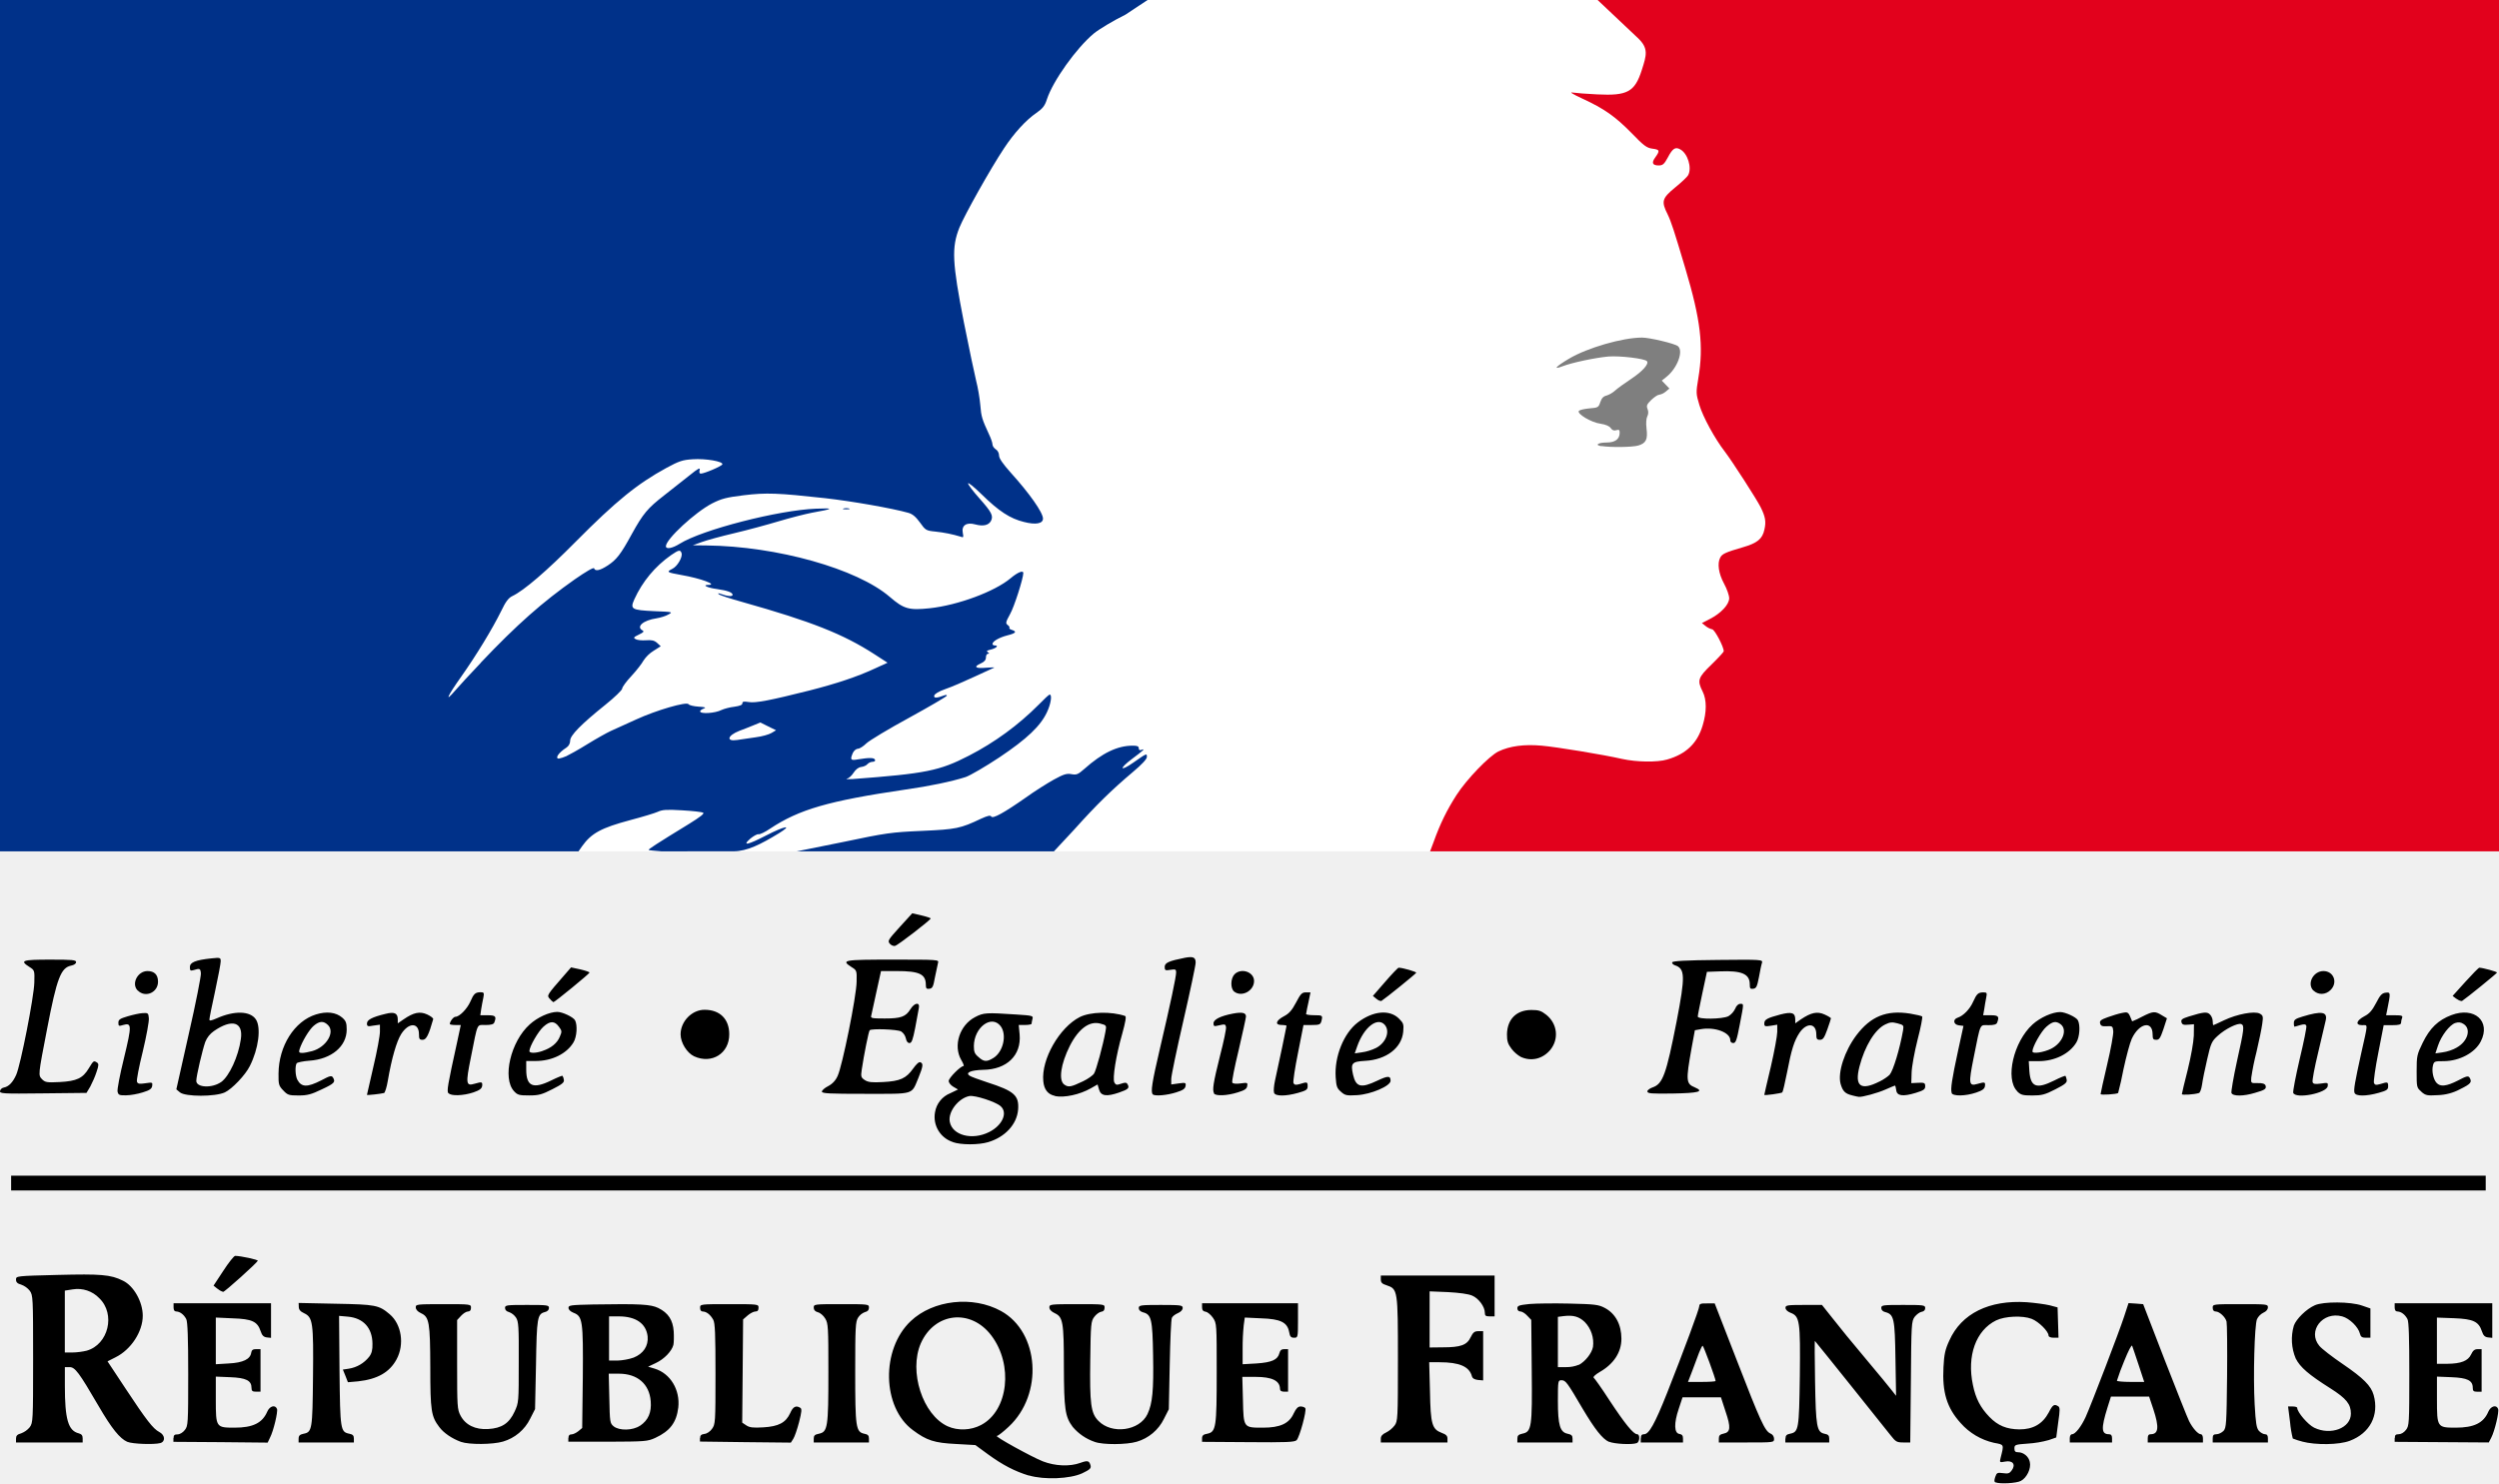
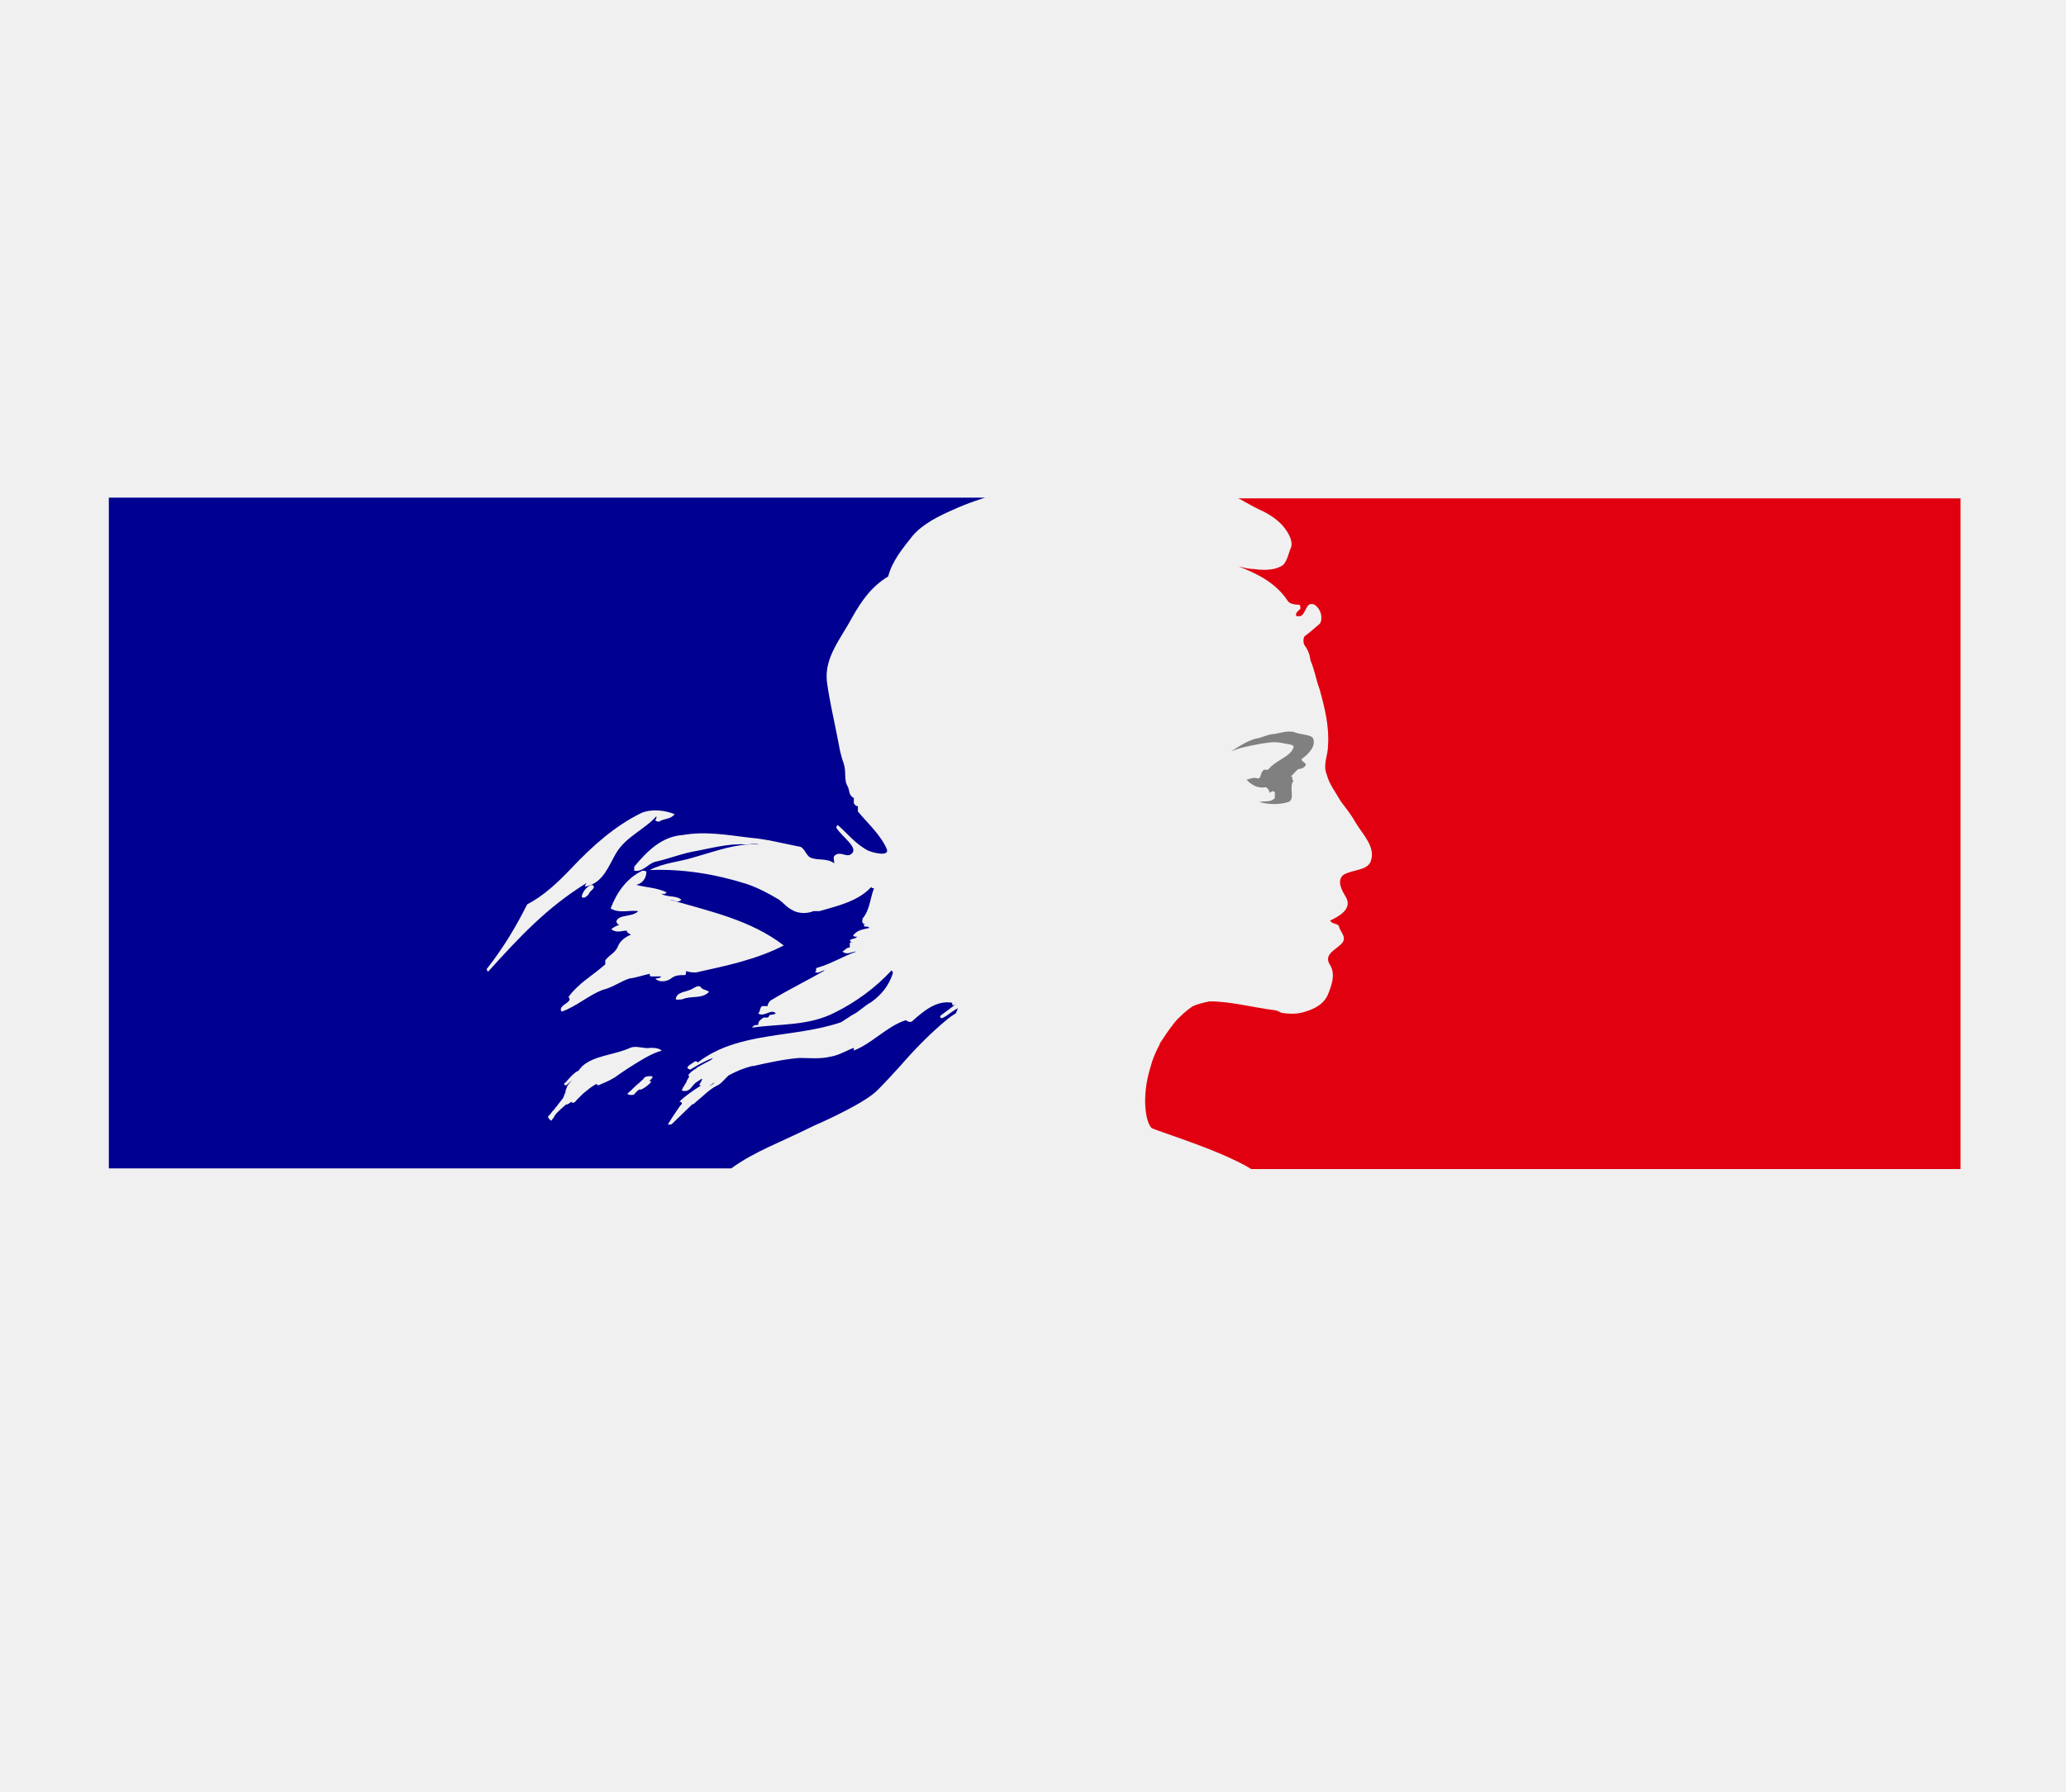
- <svg xmlns="http://www.w3.org/2000/svg" width="64pt" height="38pt" viewBox="0 0 64 38">
-   <path d="M0 0h64v21.809H0zm0 0" fill="#fff" />
-   <path d="M51.105 37.977c-.035-.016-.035-.055-.007-.141.039-.11.054-.117.199-.098.133.02.172.004.226-.074.106-.148.024-.258-.168-.223-.144.028-.148.024-.12-.09.09-.359.097-.34-.169-.39a1.61 1.61 0 0 1-.855-.508c-.352-.39-.473-.789-.438-1.43.016-.324.043-.453.149-.68.308-.695 1.023-1.046 1.98-.984.207.016.47.051.586.078l.207.055.012.387.012.39h-.125c-.074 0-.13-.023-.13-.054 0-.11-.253-.36-.433-.43-.234-.09-.683-.07-.91.04-.516.253-.754.905-.594 1.655.07.344.192.579.422.817.219.226.442.316.77.32.351 0 .593-.14.75-.433.101-.2.14-.223.242-.16.047.03.047.101 0 .417l-.05.383-.192.067a2.603 2.603 0 0 1-.535.09c-.325.023-.344.03-.344.124 0 .075.023.098.097.098.137 0 .27.11.297.25.04.164-.078.406-.23.484-.11.06-.54.083-.649.036zM26.348 37.8c-.36-.11-.668-.27-1.043-.543l-.325-.238-.496-.028c-.554-.027-.75-.09-1.105-.355-.79-.582-.82-2.07-.055-2.793.574-.543 1.586-.657 2.313-.258.984.543 1.09 2.133.195 2.965-.137.129-.273.234-.3.234-.087 0 .89.54 1.179.653.312.12.684.136.953.039.195-.07.23-.059.266.066.015.074-.016.105-.215.2-.313.144-.973.171-1.367.054zm-1.22-1.297c.696-.367.829-1.543.259-2.293-.528-.695-1.453-.59-1.805.203-.312.719.047 1.832.688 2.125.261.117.593.106.859-.035zm-21.866.434c-.192-.083-.403-.344-.735-.915-.507-.87-.605-1-.746-1h-.12v.473c0 .863.085 1.156.355 1.223.074.02.101.054.101.129v.105H.41v-.098c0-.074.031-.109.133-.136a.528.528 0 0 0 .219-.157c.082-.117.086-.156.086-1.75 0-1.59-.004-1.628-.086-1.746a.495.495 0 0 0-.219-.156c-.098-.027-.133-.062-.133-.129 0-.093.004-.093 1.059-.12 1.117-.028 1.367-.009 1.68.148.277.132.507.543.507.898 0 .406-.3.867-.695 1.063l-.207.105.457.691c.539.817.71 1.036.867 1.118.152.078.164.246.027.285-.168.043-.714.023-.843-.032zm-1.043-2.336c.558-.157.746-.938.324-1.344a.766.766 0 0 0-.68-.227l-.203.032v1.585h.195c.11 0 .274-.023.364-.046zm9.586 2.336c-.227-.083-.442-.227-.555-.38-.207-.273-.23-.417-.23-1.527-.004-1.164-.028-1.293-.239-1.39-.086-.04-.133-.094-.133-.149-.003-.078.024-.082.704-.082.707 0 .71 0 .71.094 0 .062-.027.094-.078.094-.043 0-.12.05-.175.109l-.102.11v1.136c0 1.074.004 1.152.086 1.309.125.242.379.367.707.347.348-.02.54-.144.68-.449.105-.23.105-.242.105-1.265.004-.91-.004-1.04-.07-1.141a.372.372 0 0 0-.176-.14c-.066-.016-.105-.055-.105-.106 0-.074.039-.078.562-.078.524 0 .563.004.563.078 0 .05-.04.09-.106.105-.191.051-.207.14-.226 1.352l-.024 1.133-.125.246a1.126 1.126 0 0 1-.695.586c-.262.078-.867.082-1.078.008zm16.23 0a1.275 1.275 0 0 1-.562-.383c-.196-.262-.223-.453-.227-1.547 0-1.14-.023-1.27-.234-1.367-.086-.04-.137-.094-.137-.149 0-.078.027-.082.707-.082.7 0 .707 0 .707.09 0 .063-.027.098-.09.105-.047.008-.129.067-.176.133-.082.11-.09.18-.101 1.098-.016 1.129.015 1.367.207 1.562.344.356 1.055.258 1.258-.171.129-.274.16-.61.144-1.5-.015-.938-.043-1.055-.265-1.11-.063-.02-.102-.058-.102-.105 0-.075.04-.082.563-.082.52 0 .562.008.562.078 0 .05-.05.101-.125.133-.066.027-.137.082-.152.12-.02.036-.043.579-.055 1.204l-.023 1.137-.125.246a1.126 1.126 0 0 1-.696.586c-.261.078-.87.082-1.078.004zm13.172 0c-.168-.075-.363-.325-.672-.844-.394-.672-.437-.735-.543-.735-.09 0-.094.008-.094.528 0 .625.055.804.25.843.098.02.125.047.125.125v.098H38.86v-.098c0-.078.028-.105.13-.128.234-.047.253-.16.238-1.622l-.012-1.292-.102-.106c-.054-.062-.136-.11-.175-.11-.047 0-.079-.03-.079-.081 0-.067.043-.082.309-.11.168-.015.629-.02 1.027-.011.649.015.742.027.899.109.277.144.43.43.43.793 0 .344-.196.644-.551.848-.114.066-.184.132-.16.148.023.016.207.273.406.582.394.598.613.867.707.867.078 0 .07.196-.008.227-.121.047-.578.023-.711-.035zm-.77-1.973c.165-.09.329-.297.36-.461a.774.774 0 0 0-.211-.637c-.148-.14-.29-.18-.535-.152l-.153.02v1.288h.211a.83.83 0 0 0 .328-.062zm18.524 1.965a1.9 1.9 0 0 1-.242-.078 2.743 2.743 0 0 1-.07-.418l-.051-.403h.117c.066 0 .117.016.117.035 0 .11.273.43.434.508.425.207.941.012.941-.36 0-.245-.121-.39-.52-.644-.562-.355-.78-.543-.894-.77a1.26 1.26 0 0 1-.047-.84c.059-.167.316-.425.54-.523.218-.097.913-.093 1.202.008l.219.075v.75h-.121c-.094 0-.129-.024-.148-.106-.043-.172-.266-.39-.454-.441-.5-.137-.898.379-.586.754.059.074.332.285.602.468.527.36.723.555.79.793.144.52-.095.977-.61 1.172-.278.106-.871.113-1.223.02zm-54.516-.09c0-.074.024-.094.102-.094.058 0 .137-.047.187-.113.082-.106.086-.156.086-1.43 0-.922-.015-1.344-.05-1.41-.06-.117-.16-.191-.25-.195-.051 0-.075-.032-.075-.106v-.105h2.496v.886l-.109-.011c-.082-.012-.121-.051-.156-.157-.082-.25-.219-.316-.715-.332l-.434-.02v1.196l.332-.02c.368-.019.551-.109.575-.277.011-.066.043-.09.125-.09h.113v1.09h-.117c-.09 0-.114-.02-.114-.097 0-.188-.136-.258-.546-.274l-.368-.015v.59c0 .71.004.718.48.718.47 0 .712-.12.837-.41.062-.144.203-.187.25-.07.027.074-.09.566-.18.738l-.059.125-1.207-.012-1.207-.008v-.097zm3.203.015c0-.078.032-.105.125-.125.22-.042.23-.105.243-1.453.015-1.402-.004-1.53-.23-1.636-.095-.043-.134-.094-.134-.16l-.004-.102.95.02c1.023.019 1.105.035 1.382.269.305.258.383.773.176 1.156-.18.332-.488.508-.984.563l-.262.023-.062-.16-.067-.164.153-.023a.827.827 0 0 0 .52-.305c.066-.086.089-.176.085-.336-.004-.406-.234-.656-.629-.692l-.226-.02.011 1.403c.016 1.528.024 1.57.254 1.617.086.016.114.047.114.122v.101H7.647v-.101zm6.91-.015c0-.067.024-.094.079-.094.043 0 .12-.039.175-.082l.098-.082.016-1.297c.011-1.457-.004-1.566-.242-1.656-.075-.031-.125-.078-.125-.125 0-.066.054-.074.632-.086 1.215-.02 1.47-.004 1.668.09.254.125.375.308.395.601.008.133.004.286-.008.344-.043.164-.234.363-.45.465l-.198.094.168.05c.402.122.656.543.605.997-.047.382-.21.601-.59.777-.199.09-.25.094-1.215.098h-1.011v-.098zm1.837-.317c.21-.144.293-.34.27-.628-.036-.442-.34-.704-.817-.704h-.258l.015.633c.012.606.016.637.11.715.144.117.492.11.676-.016zm-.172-1.742c.254-.101.386-.3.363-.547-.04-.328-.3-.511-.738-.511h-.25v1.132h.218c.121-.003.301-.035.403-.074zm1.707 2.059c0-.067.027-.094.11-.106.062-.004.148-.062.194-.129.086-.117.09-.164.09-1.406 0-1.031-.012-1.308-.058-1.39-.075-.133-.172-.207-.266-.211-.047 0-.07-.032-.07-.094 0-.094 0-.094.746-.094.75 0 .75 0 .75.094 0 .066-.024.094-.082.094-.043 0-.133.047-.196.101l-.117.102-.011 1.324-.012 1.32.105.07c.082.055.172.067.434.051.394-.023.578-.12.691-.367.07-.164.149-.203.258-.133.043.024.035.102-.031.364-.047.18-.113.375-.149.43l-.062.097-1.164-.012-1.164-.015v-.09zm2.91.015c0-.078.027-.105.129-.125.23-.046.246-.164.246-1.57 0-1.168-.004-1.258-.082-1.383-.043-.074-.13-.148-.188-.16-.07-.02-.105-.058-.105-.117 0-.09.012-.09.707-.09s.707 0 .707.09c0 .059-.031.098-.102.113a.355.355 0 0 0-.175.14c-.067.102-.075.24-.075 1.395 0 1.422.016 1.536.235 1.582.09.016.117.047.117.122v.101H20.84v-.101zm9.945-.007c0-.07.031-.102.13-.118.23-.046.245-.164.245-1.574 0-1.234 0-1.254-.094-1.394-.054-.078-.136-.149-.187-.157-.067-.011-.094-.042-.094-.117v-.101h2.457v.441c0 .438-.004.442-.101.442-.078 0-.106-.028-.125-.145-.047-.25-.22-.336-.715-.352l-.422-.02-.027.2a5.744 5.744 0 0 0-.028.598v.398l.356-.02c.39-.027.543-.093.586-.265.02-.074.054-.102.125-.102h.097v1.09h-.101c-.07 0-.106-.023-.106-.074-.004-.207-.203-.305-.625-.305h-.34l.016.59c.016.719.012.711.512.711.441 0 .672-.105.789-.367.062-.129.11-.176.176-.176.05 0 .105.02.12.043.04.063-.148.746-.222.82-.05.051-.262.06-1.242.051l-1.18-.008v-.093zm4.578.007c0-.066.04-.113.133-.156a.651.651 0 0 0 .219-.18c.082-.113.086-.164.086-1.699 0-1.777-.004-1.797-.29-1.894-.116-.035-.148-.07-.148-.149v-.101h2.914v1.047h-.125c-.101 0-.125-.016-.125-.094 0-.152-.156-.367-.324-.438-.098-.043-.328-.074-.625-.09l-.465-.019v1.438l.34-.004c.457 0 .617-.059.711-.258.063-.13.102-.156.2-.156h.12v1.261l-.132-.011c-.094-.012-.141-.04-.157-.098-.066-.246-.32-.356-.828-.356h-.265l.02.743c.015.851.054.972.3 1.066.11.04.148.074.148.148v.098h-1.707zm6.66-.007c0-.075.02-.106.082-.106.125 0 .274-.262.59-1.058.422-1.067.825-2.153.825-2.227 0-.055.042-.07.199-.066h.195l.563 1.449c.609 1.574.722 1.82.863 1.883a.147.147 0 0 1 .094.136c0 .094 0 .094-.707.094h-.707v-.101c0-.075.027-.106.12-.125.18-.036.192-.157.051-.57l-.117-.36h-.984l-.098.297c-.125.367-.117.62.016.64.07.012.094.043.094.118v.101H42.02v-.105zm1.914-1.47c0-.062-.308-.901-.332-.901-.015 0-.054.082-.093.18-.059.156-.114.308-.172.46l-.11.285h.352c.195 0 .352-.011.352-.023zm1.79 1.477c0-.078.027-.109.113-.125.226-.046.234-.105.254-1.476.015-1.414 0-1.535-.242-1.625-.075-.031-.125-.078-.125-.125 0-.066.046-.074.464-.074h.47l.273.343c.148.192.53.66.851 1.04.32.382.625.75.676.82l.098.125-.016-.95c-.016-1.03-.035-1.136-.262-1.195-.062-.015-.101-.054-.101-.105 0-.074.039-.078.562-.078.528 0 .563.004.563.082 0 .05-.035.086-.09.093-.05.008-.13.067-.18.13-.082.117-.086.171-.097 1.667l-.016 1.551h-.18c-.164 0-.195-.02-.32-.18-.11-.14-1.871-2.343-1.942-2.421-.007-.012-.007.449.004 1.027.02 1.168.043 1.309.243 1.351.093.016.12.047.12.122v.101h-1.124v-.101zm7.28-.007c0-.063.024-.106.06-.106.081 0 .234-.195.347-.441.152-.34.863-2.196.984-2.57l.114-.348.187.012.188.015.55 1.426c.305.781.586 1.492.626 1.57.093.184.23.336.3.336.032 0 .055.047.055.106v.105h-1.414v-.105c0-.075.023-.106.074-.106.203 0 .223-.176.07-.64l-.109-.325h-.977l-.09.285c-.167.536-.156.68.04.68.054 0 .078.031.078.106v.105h-1.082zm1.766-1.875c-.078-.239-.156-.461-.168-.496-.015-.036-.097.125-.207.398a5.834 5.834 0 0 0-.183.496c0 .016.156.031.351.031h.348zm1.895 1.875c0-.082.023-.106.098-.106.054 0 .132-.039.18-.086.07-.082.077-.18.09-1.394.007-.719 0-1.352-.013-1.403-.027-.117-.183-.261-.277-.261-.05 0-.078-.032-.078-.094 0-.094.004-.094.707-.094.684 0 .707 0 .707.082 0 .051-.043.106-.117.137a.36.36 0 0 0-.164.168c-.063.16-.098 1.469-.059 2.176.028.496.047.609.11.683.043.047.113.086.156.086.05 0 .074.031.074.106v.105h-1.414zm4.664-.008c0-.074.02-.098.098-.098.062 0 .136-.043.187-.11.082-.105.086-.16.086-1.429 0-.922-.012-1.344-.047-1.41-.062-.117-.16-.191-.254-.195-.05 0-.074-.035-.074-.106v-.105h2.5v.886l-.11-.011c-.085-.012-.12-.051-.156-.157-.082-.25-.222-.316-.714-.335l-.438-.016v1.184h.262c.36-.004.535-.075.613-.239.047-.101.09-.136.168-.136h.102v1.09h-.114c-.093 0-.113-.02-.113-.102 0-.188-.14-.254-.547-.27l-.37-.015v.59c0 .706.007.718.48.718.468 0 .714-.12.836-.41.062-.144.207-.187.25-.07.03.074-.086.566-.176.738l-.063.121-1.207-.008-1.203-.008v-.097zM5.57 33.016l-.101-.082.25-.38c.136-.21.273-.382.304-.382.141 0 .59.098.579.125-.024.058-.844.797-.887.797a.37.37 0 0 1-.14-.078zM.285 30.117H63.66v.38H.285zm24.121-.86a.675.675 0 0 1-.46-.765.635.635 0 0 1 .394-.488l.195-.094-.12-.07c-.067-.04-.118-.102-.118-.149 0-.078.305-.382.379-.382.02 0-.008-.07-.059-.157-.21-.363-.043-.89.356-1.097.215-.114.289-.117 1.043-.067.433.028.449.032.425.117a1 1 0 0 0-.023.122c0 .015-.074.03-.164.03h-.164l.023.243c.047.535-.328.898-.933.906-.317.008-.47.074-.344.153.031.023.234.097.45.168.69.222.816.335.788.699-.031.375-.332.703-.765.832-.247.074-.696.074-.907 0zm.926-.257c.336-.168.484-.492.297-.66-.121-.113-.664-.29-.805-.262-.285.059-.55.41-.5.66.067.348.574.48 1.008.262zm.11-1.898c.253-.157.351-.598.183-.817-.234-.3-.68.035-.684.512 0 .148.02.2.118.281.136.125.214.129.382.024zm1.578.972c-.18-.035-.282-.16-.301-.379-.055-.558.414-1.375.933-1.64.274-.137.805-.149 1.164-.028.032.012.008.153-.074.45-.164.574-.254 1.152-.203 1.253.035.067.063.07.172.032.102-.035.137-.035.164.011.059.098.023.133-.215.215-.32.11-.465.09-.512-.074l-.039-.133-.172.098c-.289.164-.68.246-.917.2zm.718-.375c.121-.058.25-.148.282-.199.054-.086.226-.715.293-1.082.027-.148.023-.156-.13-.195-.277-.078-.558.125-.785.57-.234.469-.293.887-.14.992.105.074.168.063.48-.086zm19.703.363c-.187-.042-.25-.109-.304-.3-.075-.29.101-.836.406-1.242.367-.485.773-.649 1.371-.555.156.027.297.058.313.074.015.02-.036.285-.118.598-.078.308-.148.687-.152.84l-.008.27.176-.009c.16-.008.18.004.18.09 0 .078-.04.106-.242.168-.333.102-.485.078-.5-.07-.008-.063-.024-.117-.032-.117s-.117.046-.242.101c-.2.09-.605.2-.684.188-.015 0-.09-.016-.164-.035zm.7-.359c.101-.05.214-.129.254-.172.09-.105.257-.652.343-1.136.02-.13.016-.137-.144-.18-.133-.035-.192-.031-.309.027-.265.125-.527.555-.664 1.082-.129.504.031.625.516.38zm-45.13.266c-.015-.055.06-.442.165-.867.203-.84.199-.907-.024-.844-.109.035-.12.027-.12-.059 0-.078.038-.105.238-.164.132-.039.304-.078.386-.082.137-.008.145 0 .156.133.008.074-.062.46-.156.852-.097.39-.164.738-.148.773.02.055.062.062.215.039.18-.027.187-.023.175.066-.011.075-.062.114-.242.168-.125.04-.316.075-.426.075-.171.003-.199-.008-.218-.09zm1.598.015l-.093-.078.32-1.426c.18-.785.316-1.484.309-1.546-.012-.125-.028-.133-.188-.082-.082.023-.094.011-.094-.079 0-.12.145-.18.551-.222.23-.024.238-.02.238.078 0 .055-.066.402-.144.766-.082.367-.145.69-.145.722 0 .04.043.031.18-.027.46-.207.867-.195 1.012.027.136.211.066.75-.157 1.192-.113.23-.457.59-.64.675-.246.114-1.012.114-1.149 0zm1.055-.265c.207-.149.441-.653.504-1.098.066-.441-.223-.531-.691-.207a.611.611 0 0 0-.22.277c-.073.207-.23.875-.23.997 0 .175.403.195.637.03zm1.59.215c-.113-.118-.125-.153-.121-.43.004-.707.406-1.344.957-1.516.273-.086.515-.058.676.082.093.082.113.133.113.305 0 .43-.39.758-.953.797-.164.012-.309.043-.328.066-.047.075-.035.317.015.418.106.2.254.203.614.02.218-.117.265-.13.3-.074.07.117.04.152-.285.304-.27.13-.37.157-.597.157-.247 0-.282-.012-.391-.13zm.742-1.008c.356-.098.59-.48.406-.664-.113-.114-.218-.11-.367.015-.117.098-.305.414-.363.602-.024.078-.012.094.07.094.051 0 .168-.024.254-.047zm1.402 1.12c0-.007.075-.331.165-.722.093-.39.167-.793.167-.894v-.18l-.168.023c-.144.028-.164.02-.164-.054 0-.094.133-.164.473-.246.23-.059.316-.02.316.144v.098l.149-.102c.262-.18.418-.21.605-.125.09.043.16.094.153.121-.114.403-.176.528-.27.528-.082 0-.094-.024-.094-.14 0-.31-.265-.31-.457-.005-.117.188-.242.617-.34 1.188-.027.168-.074.312-.097.32-.074.02-.438.063-.438.047zm2.086-.038c-.046-.055-.02-.207.22-1.297l.097-.453h-.14c-.079 0-.141-.012-.141-.024 0-.066.093-.187.144-.187.102 0 .297-.2.379-.383.09-.21.129-.242.262-.246.09 0 .097.016.074.137-.02.097-.04.195-.055.293l-.023.16h.191c.2 0 .227.031.168.183-.015.047-.082.067-.223.067-.234 0-.195-.086-.378.832-.137.676-.125.738.097.672.188-.055.203-.047.192.058-.012.07-.067.11-.223.164-.254.086-.578.098-.637.02zm1.68-.055c-.305-.332-.086-1.273.402-1.71.196-.18.504-.321.707-.321.13 0 .41.133.454.215.066.125.046.425-.04.566-.175.293-.554.477-.968.477h-.242v.222c0 .43.175.504.644.274.149-.074.277-.125.285-.117a.268.268 0 0 1 .035.105c.012.066-.046.113-.293.238-.27.137-.347.16-.597.16-.254 0-.297-.011-.387-.109zm.73-1.031c.223-.074.376-.2.442-.363.059-.133.055-.153-.02-.254-.113-.157-.226-.157-.398-.004-.133.117-.36.512-.36.625 0 .058.16.058.34-.004zm15.63 1.113c-.06-.058-.02-.308.18-1.164.273-1.164.417-1.848.417-1.96 0-.079-.016-.087-.144-.067-.133.023-.149.015-.149-.074 0-.106.106-.153.52-.235.21-.039.273-.012.273.125 0 .067-.14.727-.312 1.477-.172.746-.313 1.422-.313 1.5v.144l.192-.027c.175-.024.187-.02.175.066-.011.07-.066.11-.242.164-.234.075-.547.102-.598.051zm1.57-.023c-.051-.086-.024-.266.152-.969.094-.363.164-.695.152-.734-.015-.075-.023-.079-.207-.036-.097.024-.113.016-.113-.058 0-.098.176-.188.5-.25.23-.043.332-.024.332.074 0 .035-.086.422-.187.86-.106.433-.18.812-.164.835.02.028.101.036.214.02.172-.024.184-.02.168.066-.007.07-.062.11-.242.164-.27.086-.562.098-.61.028zm1.535-.02c-.016-.039-.004-.176.023-.305.094-.421.297-1.39.297-1.41 0-.007-.058-.02-.129-.02-.18 0-.144-.116.067-.226.125-.066.199-.148.304-.347.118-.227.153-.262.254-.262h.117l-.054.262a4.936 4.936 0 0 0-.059.293c0 .015.094.03.207.03.219 0 .223.005.184.157-.024.082-.055.094-.242.094h-.215l-.14.71c-.079.387-.13.735-.118.774.023.051.055.059.164.028.191-.06.2-.055.2.058 0 .086-.036.11-.243.168-.32.09-.582.09-.617 0zm1.715-.023c-.106-.09-.121-.14-.137-.375-.035-.528.207-1.125.563-1.399.39-.3.82-.343 1.062-.097.113.113.121.144.105.332-.039.418-.437.718-.976.746-.34.02-.375.058-.309.355.075.32.203.352.621.153.274-.13.34-.13.34.003s-.5.348-.86.368c-.265.015-.304.008-.41-.086zm.894-1.121c.258-.133.371-.43.223-.598-.188-.203-.531.066-.703.555l-.063.18.188-.028c.105-.012.262-.062.355-.11zm9.946 1.199c0-.008.074-.332.168-.723.09-.39.164-.793.164-.89v-.184l-.164.027c-.149.024-.168.016-.168-.058 0-.102.074-.14.41-.23.293-.075.383-.048.383.128v.098l.144-.102c.262-.175.418-.21.606-.125.09.04.164.086.164.098 0 .016-.043.144-.094.289-.078.215-.11.262-.188.262s-.093-.024-.093-.14c0-.29-.246-.31-.43-.04-.137.207-.207.43-.32 1.02-.051.261-.106.492-.121.507-.024.024-.461.086-.461.063zm4.8-.05c-.035-.09.004-.349.164-1.087l.137-.629-.117-.015c-.14-.016-.164-.153-.031-.196.144-.047.312-.218.394-.406.094-.207.13-.242.266-.242.09 0 .094.012.07.137-.02.097-.035.195-.05.293l-.028.156h.195c.196 0 .223.031.164.187-.015.047-.078.067-.222.067-.23 0-.196-.086-.38.832-.136.676-.124.738.099.672.19-.055.203-.047.19.058-.01.07-.065.11-.222.164-.277.094-.597.098-.633.012zm1.676-.044c-.312-.316-.094-1.265.395-1.71.199-.18.508-.317.707-.317.129 0 .41.129.453.21.066.126.047.43-.04.571-.175.29-.554.477-.968.477h-.25l.016.257c.03.407.18.465.636.239.149-.075.278-.13.29-.117a.393.393 0 0 1 .03.101c.012.07-.046.117-.292.242-.266.137-.348.157-.59.157s-.293-.012-.387-.106zm.875-1.09c.29-.148.422-.484.238-.625-.12-.09-.207-.074-.367.067-.133.117-.355.511-.355.629 0 .07.285.027.484-.07zm1.262 1.164c0-.02.074-.359.168-.757.094-.395.164-.782.156-.856-.012-.125-.023-.133-.164-.125-.117.008-.156-.008-.172-.07-.02-.067.02-.098.192-.16.117-.043.285-.094.37-.11.16-.031.16-.031.258.215a1.95 1.95 0 0 0 .25-.117c.286-.145.333-.149.508-.04l.133.079-.09.277c-.078.227-.105.274-.183.274s-.094-.02-.094-.137c0-.367-.348-.293-.535.113-.047.102-.14.45-.211.778a8.51 8.51 0 0 1-.137.609c-.035.031-.45.059-.45.027zm2.082 0c0-.02.066-.297.148-.617.086-.351.149-.703.157-.879l.004-.293-.149.012c-.121.012-.156-.004-.172-.066-.015-.067.02-.09.192-.145.379-.117.468-.125.539-.05.039.038.07.113.07.171 0 .055.008.102.016.102.011 0 .132-.059.273-.125.336-.16.781-.242.914-.172.086.047.094.07.066.262-.015.117-.082.441-.148.722a6.5 6.5 0 0 0-.133.653c-.011.148-.011.148.164.144.117-.004.18.016.2.059.03.086-.008.117-.27.191-.297.09-.566.09-.602.004-.011-.035.051-.402.141-.813.184-.824.195-.917.11-.953-.09-.035-.41.125-.598.297-.156.14-.18.188-.274.602-.058.246-.117.539-.132.652-.016.11-.051.207-.079.215-.125.04-.441.059-.441.027zm2.851-.03c-.011-.04.063-.427.165-.864.105-.438.183-.82.171-.852-.015-.047-.054-.05-.16-.02-.074.024-.14.04-.148.04a.25.25 0 0 1-.012-.094c0-.082.04-.11.219-.164.496-.152.648-.125.597.098-.011.054-.097.418-.19.808-.095.39-.161.738-.145.774.015.047.066.054.21.035.18-.028.188-.024.176.066-.023.18-.82.336-.883.172zm1.57 0c-.027-.075.009-.274.169-1.005.18-.805.18-.73.027-.73-.184 0-.152-.117.059-.23.125-.063.199-.15.297-.337.105-.207.152-.254.246-.265.129-.016.129-.004.039.441l-.028.137h.22c.179 0 .21.012.19.066a.38.38 0 0 0-.027.125c0 .047-.054.063-.222.063h-.223l-.137.703c-.078.387-.125.738-.113.773.023.059.05.063.164.032.191-.06.2-.055.2.058 0 .086-.036.11-.243.168-.32.09-.586.09-.617 0zm1.712-.032c-.121-.102-.121-.113-.121-.52 0-.394.007-.43.156-.734.183-.375.394-.578.734-.707.59-.223 1.016.156.754.672-.148.293-.543.504-.945.508-.238 0-.254.003-.281.109-.036.14.007.352.09.445.097.11.257.09.55-.058.215-.114.262-.125.297-.075.07.118.035.16-.242.297a1.29 1.29 0 0 1-.578.153c-.266.015-.305.008-.414-.086zm.906-1.13c.281-.155.375-.472.18-.6-.078-.051-.133-.055-.22-.028-.144.05-.355.324-.44.578l-.067.2.191-.028c.102-.012.266-.066.356-.121zM0 27.95c.008-.043.05-.082.098-.09.125-.023.23-.132.316-.324.113-.25.457-2.004.465-2.367.008-.309.008-.313-.125-.398-.258-.165-.188-.188.531-.188.567 0 .664.008.664.063 0 .039-.05.074-.125.09-.265.054-.367.316-.617 1.617-.234 1.21-.23 1.187-.129 1.296.082.079.125.086.45.07.437-.023.593-.097.745-.35.122-.2.125-.204.211-.15.047.032.047.071-.011.239-.035.113-.11.281-.16.375l-.098.164-1.113.012c-1.043.012-1.114.008-1.102-.063zm21.05.012c0-.031.071-.094.157-.137a.53.53 0 0 0 .246-.265c.117-.247.48-2.032.485-2.41.007-.286.003-.294-.13-.376-.277-.18-.214-.191 1.055-.191 1.16 0 1.188 0 1.16.082-.011.047-.046.211-.078.367-.043.242-.062.285-.14.297-.075.012-.094-.008-.094-.098 0-.277-.164-.355-.746-.355h-.402l-.118.535a32.44 32.44 0 0 1-.133.61c-.019.062.016.07.344.07.414 0 .54-.043.66-.238.11-.176.25-.188.215-.024l-.093.504c-.06.305-.09.387-.145.387-.047 0-.078-.043-.094-.121a.294.294 0 0 0-.12-.176c-.102-.055-.755-.078-.806-.031-.027.027-.148.632-.203 1.007-.027.18-.02.204.078.27.086.055.18.066.47.05.437-.023.589-.093.769-.347.078-.11.148-.176.183-.16.082.031.07.105-.05.402-.184.438-.079.407-1.356.407-.937 0-1.117-.008-1.117-.06zm21.137 0c0-.031.063-.082.137-.106.262-.09.348-.332.614-1.687.226-1.172.218-1.355-.043-1.441-.047-.016-.079-.051-.07-.075.01-.035.34-.054 1.171-.062 1.133-.012 1.152-.008 1.129.074-.016.043-.05.211-.078.367-.047.242-.067.285-.145.297-.078.012-.09-.008-.09-.113 0-.266-.203-.356-.769-.332l-.328.012-.117.546c-.063.301-.118.567-.118.598 0 .078.633.07.786-.008a.454.454 0 0 0 .172-.191c.03-.078.082-.125.128-.125.098 0 .098-.031-.011.535-.075.395-.102.469-.164.469-.047 0-.078-.028-.078-.074 0-.196-.391-.344-.75-.282l-.157.028-.086.468c-.148.828-.14.903.086.996.246.106.102.145-.562.157-.547.008-.653 0-.653-.051zm-24.41-.902c-.183-.086-.347-.348-.347-.563 0-.332.293-.633.617-.629.39 0 .629.238.629.625.004.492-.446.774-.899.567zm21.18.02a.799.799 0 0 1-.246-.212c-.098-.129-.117-.199-.117-.375.008-.387.246-.62.625-.62.187 0 .25.019.383.124.285.23.328.621.101.899-.195.23-.48.3-.746.183zm-24.875-1.49c-.082-.093-.09-.081.383-.624l.16-.184.238.051c.13.031.235.066.235.082 0 .027-.891.758-.926.758a.377.377 0 0 1-.09-.086zm21.168-.003l-.09-.074.313-.36c.172-.199.328-.363.347-.363.102 0 .461.106.45.129-.012.031-.786.656-.887.719-.024.015-.082-.008-.133-.051zm27.664.004l-.102-.078.325-.36c.18-.199.34-.363.36-.363.081 0 .456.102.452.125 0 .02-.789.66-.89.723-.024.015-.09-.008-.145-.051zm-59.387-.215c-.172-.172-.004-.5.25-.5.176 0 .27.094.27.273 0 .278-.328.422-.52.223zm28.082.027c-.101-.078-.097-.336.008-.445.172-.172.5-.059.5.172 0 .254-.316.422-.508.273zm27.637-.027c-.172-.176-.004-.5.258-.5s.375.293.184.484c-.13.13-.32.133-.442.012zm-36.457-1.2c-.062-.073-.047-.097.254-.429l.32-.351.235.054c.132.031.238.067.238.078-.004.04-.84.688-.914.703-.035.012-.098-.015-.133-.054zm0 0" />
-   <path d="M36.625 21.809l.094-.25c.164-.457.336-.809.582-1.192.261-.406.836-1 1.074-1.117.293-.14.66-.188 1.11-.148.39.035 1.578.23 2.058.34.367.081.902.09 1.152.015.489-.14.774-.418.91-.871.106-.348.106-.66 0-.871-.144-.285-.12-.356.227-.692.172-.168.313-.32.313-.34.003-.113-.235-.562-.297-.562a.424.424 0 0 1-.164-.082l-.098-.078.207-.106c.281-.144.492-.37.492-.53 0-.071-.058-.24-.133-.376-.14-.261-.175-.515-.097-.664.05-.098.14-.137.578-.265.37-.106.504-.215.554-.454.047-.203.024-.332-.097-.574-.098-.199-.735-1.187-.922-1.43-.25-.324-.555-.882-.645-1.183-.09-.297-.09-.316-.027-.7.137-.812.059-1.484-.332-2.796-.289-.973-.367-1.211-.457-1.395-.164-.328-.145-.406.191-.683.164-.133.313-.274.336-.317.102-.191-.011-.562-.207-.664-.12-.066-.191-.023-.312.207-.094.176-.133.207-.235.207-.164 0-.19-.07-.085-.21.12-.169.113-.196-.079-.22-.144-.019-.222-.078-.53-.398-.419-.426-.7-.625-1.259-.883-.254-.117-.343-.175-.25-.156.078.012.364.035.63.047.773.039.96-.063 1.14-.625.121-.379.18-.555-.102-.82L40.915 0H64v21.809zm0 0" fill="#e2011c" />
-   <path d="M16.938 21.809c-.168-.016-.313-.024-.325-.036-.015-.015.172-.14 1.04-.671.277-.172.394-.262.355-.282-.031-.02-.274-.047-.54-.062-.394-.024-.507-.016-.624.039-.078.035-.39.129-.696.21-.75.2-1.003.337-1.242.673l-.09.129H0V0h29.39l-.566.375c-.316.156-.68.375-.812.484-.446.371-1.047 1.215-1.2 1.684-.054.168-.105.234-.273.352-.258.175-.57.515-.824.902-.348.523-1.012 1.707-1.145 2.035-.203.508-.183.895.114 2.418.132.668.277 1.348.316 1.508.043.164.09.437.105.61.024.308.047.374.223.757.05.102.09.219.09.262 0 .039.039.093.086.125.047.027.082.097.082.156 0 .074.094.21.3.441.477.528.825 1.02.825 1.176 0 .13-.188.164-.488.086-.352-.086-.641-.273-1.086-.71-.188-.184-.344-.31-.344-.278 0 .035.133.207.289.383.316.355.363.449.297.578-.059.113-.203.144-.402.09-.227-.063-.356.027-.32.214.023.114.015.13-.048.102a3.463 3.463 0 0 0-.66-.133c-.23-.023-.25-.035-.387-.23-.109-.149-.19-.219-.3-.25-.414-.117-1.442-.297-2.13-.375-1.214-.133-1.503-.145-2.085-.075-.445.055-.567.086-.813.211-.43.223-1.18.915-1.18 1.094 0 .086.165.055.352-.062.574-.36 2.535-.864 3.496-.899.477-.02.453.004-.12.106-.157.031-.532.125-.833.215-.3.09-.816.23-1.148.308-.332.078-.707.18-.832.227l-.227.082.352.004c1.804.02 3.855.597 4.691 1.316.363.313.492.348 1.024.293.722-.078 1.664-.426 2.074-.77.18-.152.324-.21.324-.132 0 .136-.234.87-.34 1.054-.113.204-.117.235-.058.278.035.027.054.058.043.074-.016.012.015.035.062.05.137.044.102.087-.117.141-.211.055-.379.153-.379.22 0 .023.027.038.062.038.11 0 .028.074-.109.106-.098.023-.117.039-.074.066.043.027.043.04.008.04-.032 0-.055.042-.055.093 0 .066-.04.113-.125.152-.207.09-.148.14.137.113.144-.011.23-.011.195 0-.031.016-.266.122-.52.239-.25.117-.578.258-.726.308-.168.059-.277.125-.285.168-.016.07.062.067.262-.008.035-.015.062-.011.062.008 0 .02-.434.274-.96.563-.532.289-1.024.586-1.102.66-.075.074-.172.137-.215.137-.043 0-.102.047-.13.105-.077.18-.062.203.13.168.289-.047.418-.047.437.012.012.027-.015.05-.062.05a.2.2 0 0 0-.133.06c-.027.034-.098.066-.16.073-.07.008-.14.063-.196.149-.047.074-.12.14-.168.152-.043.012.02.016.149.008 1.87-.14 2.219-.21 2.973-.598a7.114 7.114 0 0 0 1.789-1.308c.136-.14.261-.258.28-.258.067 0 .032.238-.066.445-.164.356-.511.688-1.222 1.164-.36.239-.75.465-.864.504-.355.114-.933.235-1.539.32-1.972.29-2.726.508-3.472 1.004-.125.086-.258.149-.293.141-.035-.008-.13.047-.211.113-.223.196-.059.16.406-.082.477-.246.7-.285.324-.054-.46.28-.812.46-1.16.46zm-2.45-2.43c.075-.035.325-.172.551-.313.227-.14.5-.293.602-.34.101-.046.394-.18.644-.292.527-.243 1.3-.465 1.348-.395.015.027.129.055.254.063.175.011.207.023.136.05-.05.016-.093.051-.093.07 0 .075.386.051.55-.035.067-.03.211-.07.325-.082.14-.02.207-.046.207-.085 0-.051.035-.055.16-.036.176.032.555-.043 1.566-.297.684-.175 1.203-.347 1.66-.558l.332-.152-.332-.215c-.804-.52-1.613-.84-3.386-1.34-.309-.086-.582-.176-.606-.2-.027-.027-.011-.03.043-.011.176.066.313.078.313.027 0-.062-.133-.11-.399-.148-.242-.031-.394-.106-.226-.106.258 0-.188-.168-.688-.254-.367-.066-.39-.078-.234-.156.133-.062.277-.312.238-.41-.031-.086-.07-.078-.27.059a2.793 2.793 0 0 0-.937 1.129c-.113.253-.074.277.508.304.476.02.484.02.363.086-.066.04-.207.082-.305.098-.34.05-.527.215-.359.308.05.028.031.051-.094.11-.136.066-.144.082-.078.117.04.023.16.035.266.027.144-.011.21.004.281.067l.094.086-.184.117a.833.833 0 0 0-.258.25c-.039.074-.175.25-.308.394-.133.141-.238.286-.238.325 0 .035-.192.222-.426.41-.633.508-.906.789-.906.922a.213.213 0 0 1-.098.18c-.2.128-.3.28-.191.28a.88.88 0 0 0 .18-.058zm4.867-.492c.157-.02.336-.07.403-.11l.117-.07-.2-.098-.202-.101-.2.082c-.113.047-.226.09-.34.133-.304.12-.343.277-.058.234l.48-.07zm-7.043-1.91c.926-.977 1.583-1.555 2.41-2.137.282-.195.481-.313.493-.281.027.082.148.058.344-.07.226-.145.34-.29.62-.805.294-.532.407-.664.829-.993.215-.171.433-.34.648-.511.227-.184.282-.211.262-.137-.016.055-.004.09.027.09.094 0 .54-.192.555-.238.023-.075-.43-.153-.762-.13-.258.016-.347.047-.668.22-.75.41-1.289.847-2.324 1.89-.742.75-1.328 1.254-1.625 1.395-.098.046-.172.144-.285.382-.23.465-.637 1.133-1.02 1.676-.363.512-.441.692-.16.363.098-.113.39-.433.656-.71zm9.278 4.593c1.113-.234 1.238-.25 2.02-.285.878-.039.988-.062 1.515-.312.172-.078.238-.094.262-.055.039.062.324-.094.886-.488.227-.164.551-.367.72-.461.25-.137.327-.16.448-.137.13.023.168.008.332-.137.457-.406.844-.593 1.235-.593.117 0 .156.015.156.066 0 .043.023.059.063.043.117-.043.062.008-.235.23-.344.258-.312.336.04.09.34-.238.34-.238.34-.14 0 .054-.126.191-.364.39-.535.453-.918.824-1.496 1.469l-.52.559h-6.586zm.012-8.543a.301.301 0 0 1 .144 0c.04.008.008.02-.07.02-.082 0-.113-.008-.074-.02zm0 0" fill="#003189" />
-   <path d="M41.012 11.43c-.18-.028-.086-.094.133-.094.218 0 .335-.086.335-.25 0-.074-.015-.086-.085-.066-.06.02-.106.003-.145-.055-.035-.05-.125-.09-.258-.11-.238-.03-.625-.261-.554-.332.023-.023.144-.05.273-.062.215-.016.23-.027.273-.16.036-.102.078-.149.16-.168a.614.614 0 0 0 .215-.125c.055-.051.243-.188.414-.301.29-.191.47-.39.403-.457-.067-.066-.692-.14-.985-.117-.34.031-.93.156-1.175.25-.25.097-.18.012.168-.195.468-.278 1.37-.54 1.87-.54.192 0 .84.153.919.22.148.124-.016.566-.297.788l-.117.094.195.203-.098.082a.354.354 0 0 1-.168.078c-.035 0-.125.063-.199.133-.113.11-.129.149-.094.234a.223.223 0 0 1-.008.188c-.027.055-.035.172-.019.309.035.28-.012.378-.215.437-.152.043-.7.05-.937.012zm0 0" fill="#7f7f7f" />
+ <svg xmlns="http://www.w3.org/2000/svg" version="1.1" x="0" y="0" width="113" height="98" viewBox="0 -66 295 266" xml:space="preserve">
+   <style>.st0{fill:#1f356c}</style>
+   <path class="st0" d="M99.4 95.3s.1 0 0 0c.4-.2.6-.3.8-.5h-.1c-.2.1-.4.3-.7.5M135.9 83.1l-.2.2c.1 0 .2 0 .2-.2" />
+   <path d="M124.4 95.9c1.1-1.1 2.1-2.2 3.2-3.4 2-2.3 4-4.4 6.3-6.4.7-.6 1.4-1.2 2.1-1.6.2-.2.2-.6.4-.8-.9.4-1.5 1.1-2.4 1.5-.2 0-.4-.2-.2-.4.7-.5 1.3-1 2-1.5h-.1c-.2 0-.2-.2-.2-.4-2.4-.4-4.3 1.3-6 2.8-.4.2-.8-.2-.9-.2-2.8.9-4.9 3.4-7.7 4.5v-.4c-1.1.4-2.2 1.1-3.4 1.3-1.7.4-3.2.2-4.7.2-2.3.2-4.6.7-6.8 1.2h-.2c-1.2.3-2.4.8-3.5 1.4l-.1.1-.3.3c-.4.4-.8.9-1.3 1.1-1.2.6-2.1 1.6-3.1 2.4-.4.4-.5.4-.6.4-1 1-2 1.9-3 2.9-.1.1-.4.1-.6.1 0-.1.1-.1.1-.2.2-.3.3-.5.5-.8l.6-.9c.3-.4.5-.8.8-1.1.1-.1.1-.2 0-.3-.1-.1-.2-.1-.3-.1.9-.9 2.1-1.7 3.2-2.4-.1 0-.3-.1-.2-.2.1-.2.2-.3.3-.5 0-.1 0-.1.1-.2l-.1-.1-.9.6c-.5.4-.8 1.2-1.5 1.2h-.3c-.1 0-.2 0-.2-.1v-.1c0-.1.1-.1.1-.2s.1-.1.1-.2c0 0 0-.1.1-.1 0-.1.1-.2.1-.2 0-.1.1-.1.1-.2.1-.1.2-.3.2-.4 0-.1.1-.1.1-.2.1-.1.1-.2.2-.3.1-.2 0-.3-.1-.3.3-.5.8-.8 1.3-1.1h-.1c.7-.4 1.4-.8 2.2-1.2l.3-.3c-1.1.4-2 .9-3 1.5 0 0-.2.1-.3.2 0 0-.2.1-.5-.2v-.1c.2-.4.8-.6 1.1-.9.2 0 .4 0 .4.2 6-4.7 14.3-3.6 21.3-6 .6-.4 1.1-.7 1.7-1.1.9-.4 1.7-1.3 2.8-1.9 1.5-1.1 2.6-2.4 3.2-4.3 0-.2-.2-.4-.2-.4-2.4 2.6-5.3 4.7-8.3 6.2-4 2.1-8.3 1.7-12.4 2.3.2-.4.6-.4.9-.4 0-.6.4-.8.8-1.1h.6c.2 0 .2-.4.4-.4.4 0 .9-.2.8-.2-.6-.8-1.7.6-2.6 0 .4-.4.2-.9.6-1.1h.8c0-.4.4-.8.4-.8 2.8-1.7 5.5-3 8.1-4.5-.6 0-.9.6-1.5.2.4 0 0-.6.4-.6 2.1-.6 3.8-1.7 5.8-2.4-.8 0-1.3.6-2.1 0 .4-.2.6-.6 1.1-.6v-.6c0-.2.2-.2.4-.2-.2 0-.4-.2-.4-.2.2-.4.8-.2 1.1-.6-.2 0-.6 0-.6-.2.6-.8 1.5-.9 2.4-1.1-.2-.4-.8 0-.8-.4 0-.2.2-.2.4-.2h-.4c-.4-.2-.2-.6-.2-.8 1.1-1.3 1.1-3 1.7-4.5-.2 0-.4 0-.4-.2-1.9 2.1-4.9 2.8-7.7 3.6h-.9c-.9.4-2.3.4-3.2-.2-.8-.4-1.1-.9-1.9-1.5-1.5-.9-3-1.7-4.7-2.3-4.7-1.5-9.6-2.3-14.5-2.1 2.1-1.1 4.4-1.2 6.6-1.9 3.2-.9 6.2-2.1 9.6-1.9-.6-.2-1.3 0-1.9 0-2.6-.2-5.3.6-8.1 1.1-1.9.4-3.6 1.1-5.5 1.5-1.1.4-1.7 1.5-3 1.3v-.6c1.9-2.3 4.1-4.5 7.2-4.7 3.4-.6 6.6 0 10 .4 2.4.2 4.7.8 7.2 1.3.9 0 1.1 1.5 1.9 1.7 1.1.4 2.3 0 3.4.8 0-.4-.2-.8 0-1.1.8-.8 1.7.2 2.4-.2 1.5-.9-1.3-2.6-2.1-4 0-.2.2-.4.2-.4 1.5 1.3 2.6 2.8 4.5 3.8.9.4 3.2.9 2.8-.2-.9-2.1-2.8-3.8-4.3-5.6v-.8c-.4 0-.4-.2-.6-.4v-.8c-.8-.4-.6-1.1-.9-1.7-.6-.9-.2-2.3-.6-3.4-.4-1.1-.6-2.1-.8-3.2-.6-3.2-1.3-6-1.7-9-.4-3.6 2.1-6.4 3.8-9.6 1.3-2.3 2.8-4.5 5.3-6 .6-2.3 2.1-4.1 3.6-6 1.5-1.8 4-3 5.8-3.8 2.6-1.2 5-1.9 5-1.9H10.3v99.6h92.4c3.6-2.6 7.2-3.8 12.2-6.3 2.3-1 7.7-3.5 9.5-5.3m-29-13.5c-.4 0-1.1.2-.9-.2.2-.9 1.5-.9 2.3-1.3.4-.2.9-.6 1.3-.4.4.6.9.4 1.3.8-1.1 1.1-2.6.5-4 1.1m-28.8-4.1s-.2-.2-.2-.4c2.5-3.2 4.3-6.2 6-9.6C74.9 67 77 65 78.9 63c3.2-3.4 6.6-6.4 10.5-8.3 1.5-.6 3.4-.4 4.9.2-.6.8-1.5.6-2.3 1.1-.2 0-.4 0-.6-.2.2-.2.2-.4.2-.6-1.9 2.1-4.5 3-6 5.5-1.1 1.9-1.9 4.3-4.3 4.9-.8.2.2-.6-.2-.4-5.8 3.6-9.9 8-14.5 13.1m15.7-12.5c-.2.4-.4.4-.6.7-.2.4-.4.6-.8.8-.2 0-.4 0-.4-.2.2-.8.8-1.5 1.5-1.7.3.1.3.2.3.4M91 94c-.1.2-.3.4-.5.5.2 0 .4.1.2.3-.4.4-.9.8-1.4 1H89c-.2.2-.5.4-.7.7-.2.2-1.3.1-.9-.2.5-.4.9-.9 1.4-1.3.3-.2.5-.5.8-.7.1-.2.2-.3.4-.4.2-.1 1.2-.2 1 .1m-3.4-1.5c-.8.5-1.5 1-2.2 1.5-.8.5-1.6.8-2.5 1.2 0-.2-.2-.2-.3-.2-.7.4-1.3.9-1.9 1.4l-.3.3-.3.3-.4.4c-.1.1-.1.2-.3.3-.1.1-.4.1-.4-.1-.1.1-.2.1-.3.2-.1.1-.2.1-.3.2h-.1-.1c-.2.2-.5.4-.7.6-.4.4-.8.7-1.1 1.2v.1l-.1.1s0 .1-.1.1c0 .1-.1.1-.1.2 0 0-.1.1-.2.1l-.1-.1s0-.1-.1-.1c-.1-.1-.1-.2-.2-.3v-.1c.2-.2.4-.4.6-.7.1-.1.1-.2.2-.2.1-.1.2-.3.3-.4 0-.1.1-.1.1-.1.2-.3.4-.5.6-.8l.1-.1c.1-.1.2-.3.3-.4.1-.1.1-.3.2-.4v-.1c.1-.1.1-.3.2-.4v-.1-.1c0-.1 0-.1.1-.2 0-.1 0-.2.1-.3v-.1c.2-.4.5-.7.8-1 0 0-.1 0-.1.1-.3.2-.5.4-.7.6-.2.2-.6-.1-.3-.3.2-.1.3-.3.4-.4.3-.3.6-.7 1-1 .2-.2.4-.3.6-.4 0 0 .1 0 .1-.1.1-.2.3-.3.4-.5 1.8-1.7 4.8-1.7 7.2-2.8.9-.4 2.1.2 3 0 .6 0 1.1 0 1.7.4-1.7.5-3.2 1.5-4.8 2.5m3.9-13.1c-.2-.2.6 0 .8-.4h-1.5c-.2 0-.2-.2-.2-.4-.9.2-2.1.6-3 .7-1.3.4-2.4 1.3-4 1.7-2.1.8-3.8 2.4-6 3.2-.2 0-.2-.2-.2-.4.2-.6.9-.7 1.3-1.3 0-.2 0-.4-.2-.4 1.5-2.1 3.6-3.2 5.5-4.9v-.6c.6-.8 1.5-1.1 1.9-2.1.2-.6.9-1.3 1.9-1.7-.2-.2-.6-.2-.6-.6-.8 0-1.5.4-2.3-.2.4-.4.8-.5 1.2-.7-.2 0-.3-.1-.4-.3-.2-.4.4-.8.9-.9.8-.2 1.7-.2 2.3-.8-1.3-.2-2.8.4-4.1-.4.9-2.4 2.4-4.5 4.7-5.6.2 0 .6 0 .6.2 0 .9-.6 1.7-1.5 1.9 1.5.4 3 .4 4.5 1.1-.2.4-.6.2-.8.2.9.6 2.1.2 3 .9-.6.6-1.1 0-1.7 0 5.8 1.7 12 3 16.9 6.8-4.1 2.1-8.5 3-13 4-.6 0-.9 0-1.5-.2 0 .2 0 .6-.2.6-.8 0-1.3 0-1.9.4-.7.6-1.8.7-2.4.2" fill="#000091" />
+   <path d="M285.1 8H177.9s.2 0 1 .5c.9.5 2 1.1 2.7 1.4 1.4.7 2.7 1.6 3.6 3 .4.6.9 1.7.6 2.4-.4.9-.6 2.4-1.5 2.8-1.1.6-2.6.6-4 .4-.8 0-1.5-.2-2.3-.4 2.8 1.1 5.5 2.4 7.3 5.1.2.4.9.6 1.7.6.2 0 .2.4.2.6-.4.4-.8.6-.6 1.1h.6c.9-.4.8-2.3 2.1-1.7.9.6 1.3 1.9.8 2.8-.8.7-1.5 1.3-2.3 1.9-.2.4-.2.9 0 1.3.6.8.8 1.5.9 2.3.6 1.3.8 2.8 1.3 4.1.8 2.8 1.5 5.7 1.3 8.5 0 1.5-.8 2.8-.2 4.3.4 1.5 1.3 2.6 2.1 4 .8 1.1 1.5 1.9 2.1 3 1.1 1.9 3.2 3.8 2.3 6-.6 1.3-2.6 1.1-4 1.9-1.1.9-.2 2.4.4 3.4.9 1.7-1.1 2.8-2.4 3.4.4.6 1.1.4 1.3.8.2.9 1.1 1.5.6 2.4-.8 1.1-3 1.7-1.9 3.4.8 1.3.3 2.8-.2 4.1-.6 1.7-2.1 2.4-3.4 2.8-1.1.4-2.4.4-3.6.2-.4-.2-.8-.4-1.1-.4-3.2-.4-6.4-1.3-9.6-1.3-.9.2-1.9.4-2.6.8-.9.6-1.6 1.3-2.3 2-.1.2-.3.3-.4.5-.1.1-.2.2-.2.3l-.2.2c-.5.7-1 1.4-1.5 2.2l-.1.1c0 .1-.1.2-.1.3-.6 1.1-1.1 2.3-1.4 3.5-1.3 4.3-.7 8 .2 8.9.2.2 6.2 2.1 10.4 3.9 2 .9 3.3 1.5 4.4 2.2h105.3V8z" fill="#e1000f" />
+   <path d="M184.3 44.3c.8.2 1.9.2 1.9.6-.4 1.5-2.6 1.9-3.8 3.4h-.6c-.6.4-.4 1.3-.9 1.3-.6-.2-1.1 0-1.7.2.8.8 1.7 1.3 2.8 1.1.2 0 .6.4.6.8 0 0 .2 0 .4-.2.2 0 .4 0 .4.2v.8c-.6.7-1.5.4-2.3.6 1.5.4 3 .4 4.3 0 1.1-.4 0-2.3.8-3.2-.4 0 0-.6-.4-.6.4-.4.8-.9 1.1-1.1.4 0 .9-.2 1.1-.6 0-.4-.8-.6-.6-.9 1.1-.8 2.1-1.9 1.7-3-.2-.6-1.7-.6-2.6-.9-.9-.4-2.1 0-3.2.2-.9 0-1.9.6-2.8.7-1.3.4-2.4 1.1-3.6 1.9 1.3-.6 2.6-.8 4.1-1.1 1.2-.2 2.2-.4 3.3-.2" fill="gray" />
</svg>
